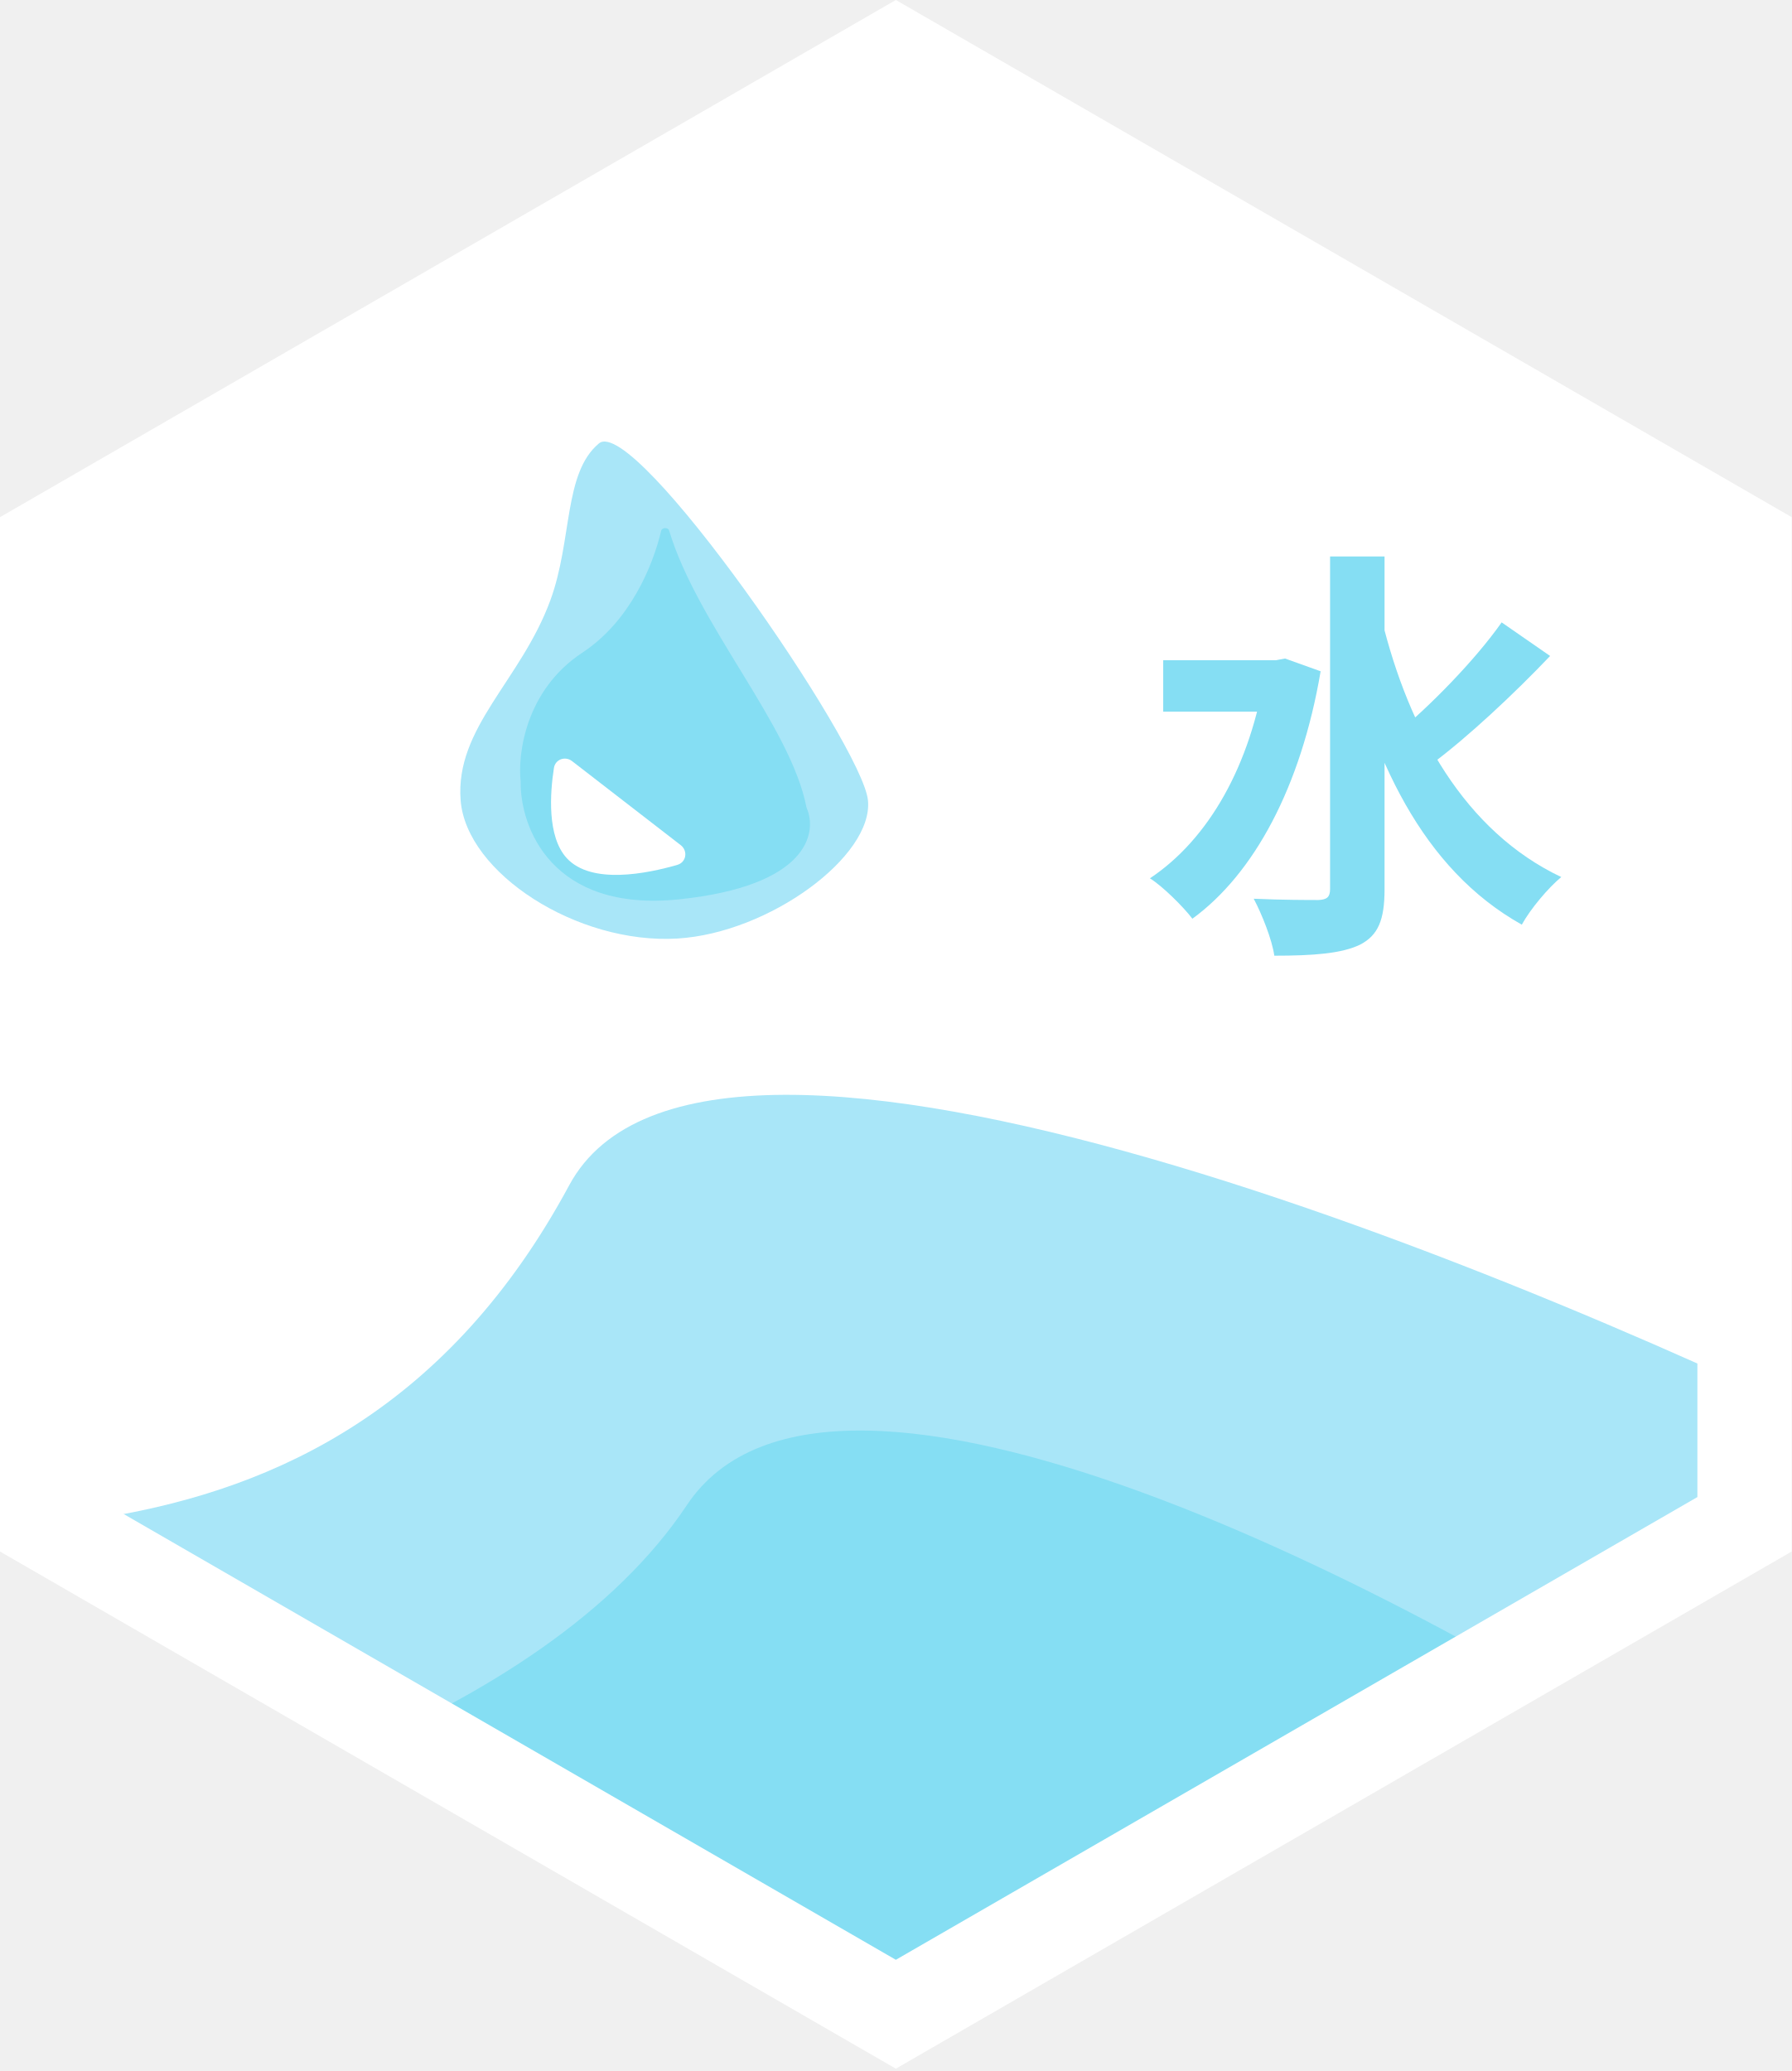
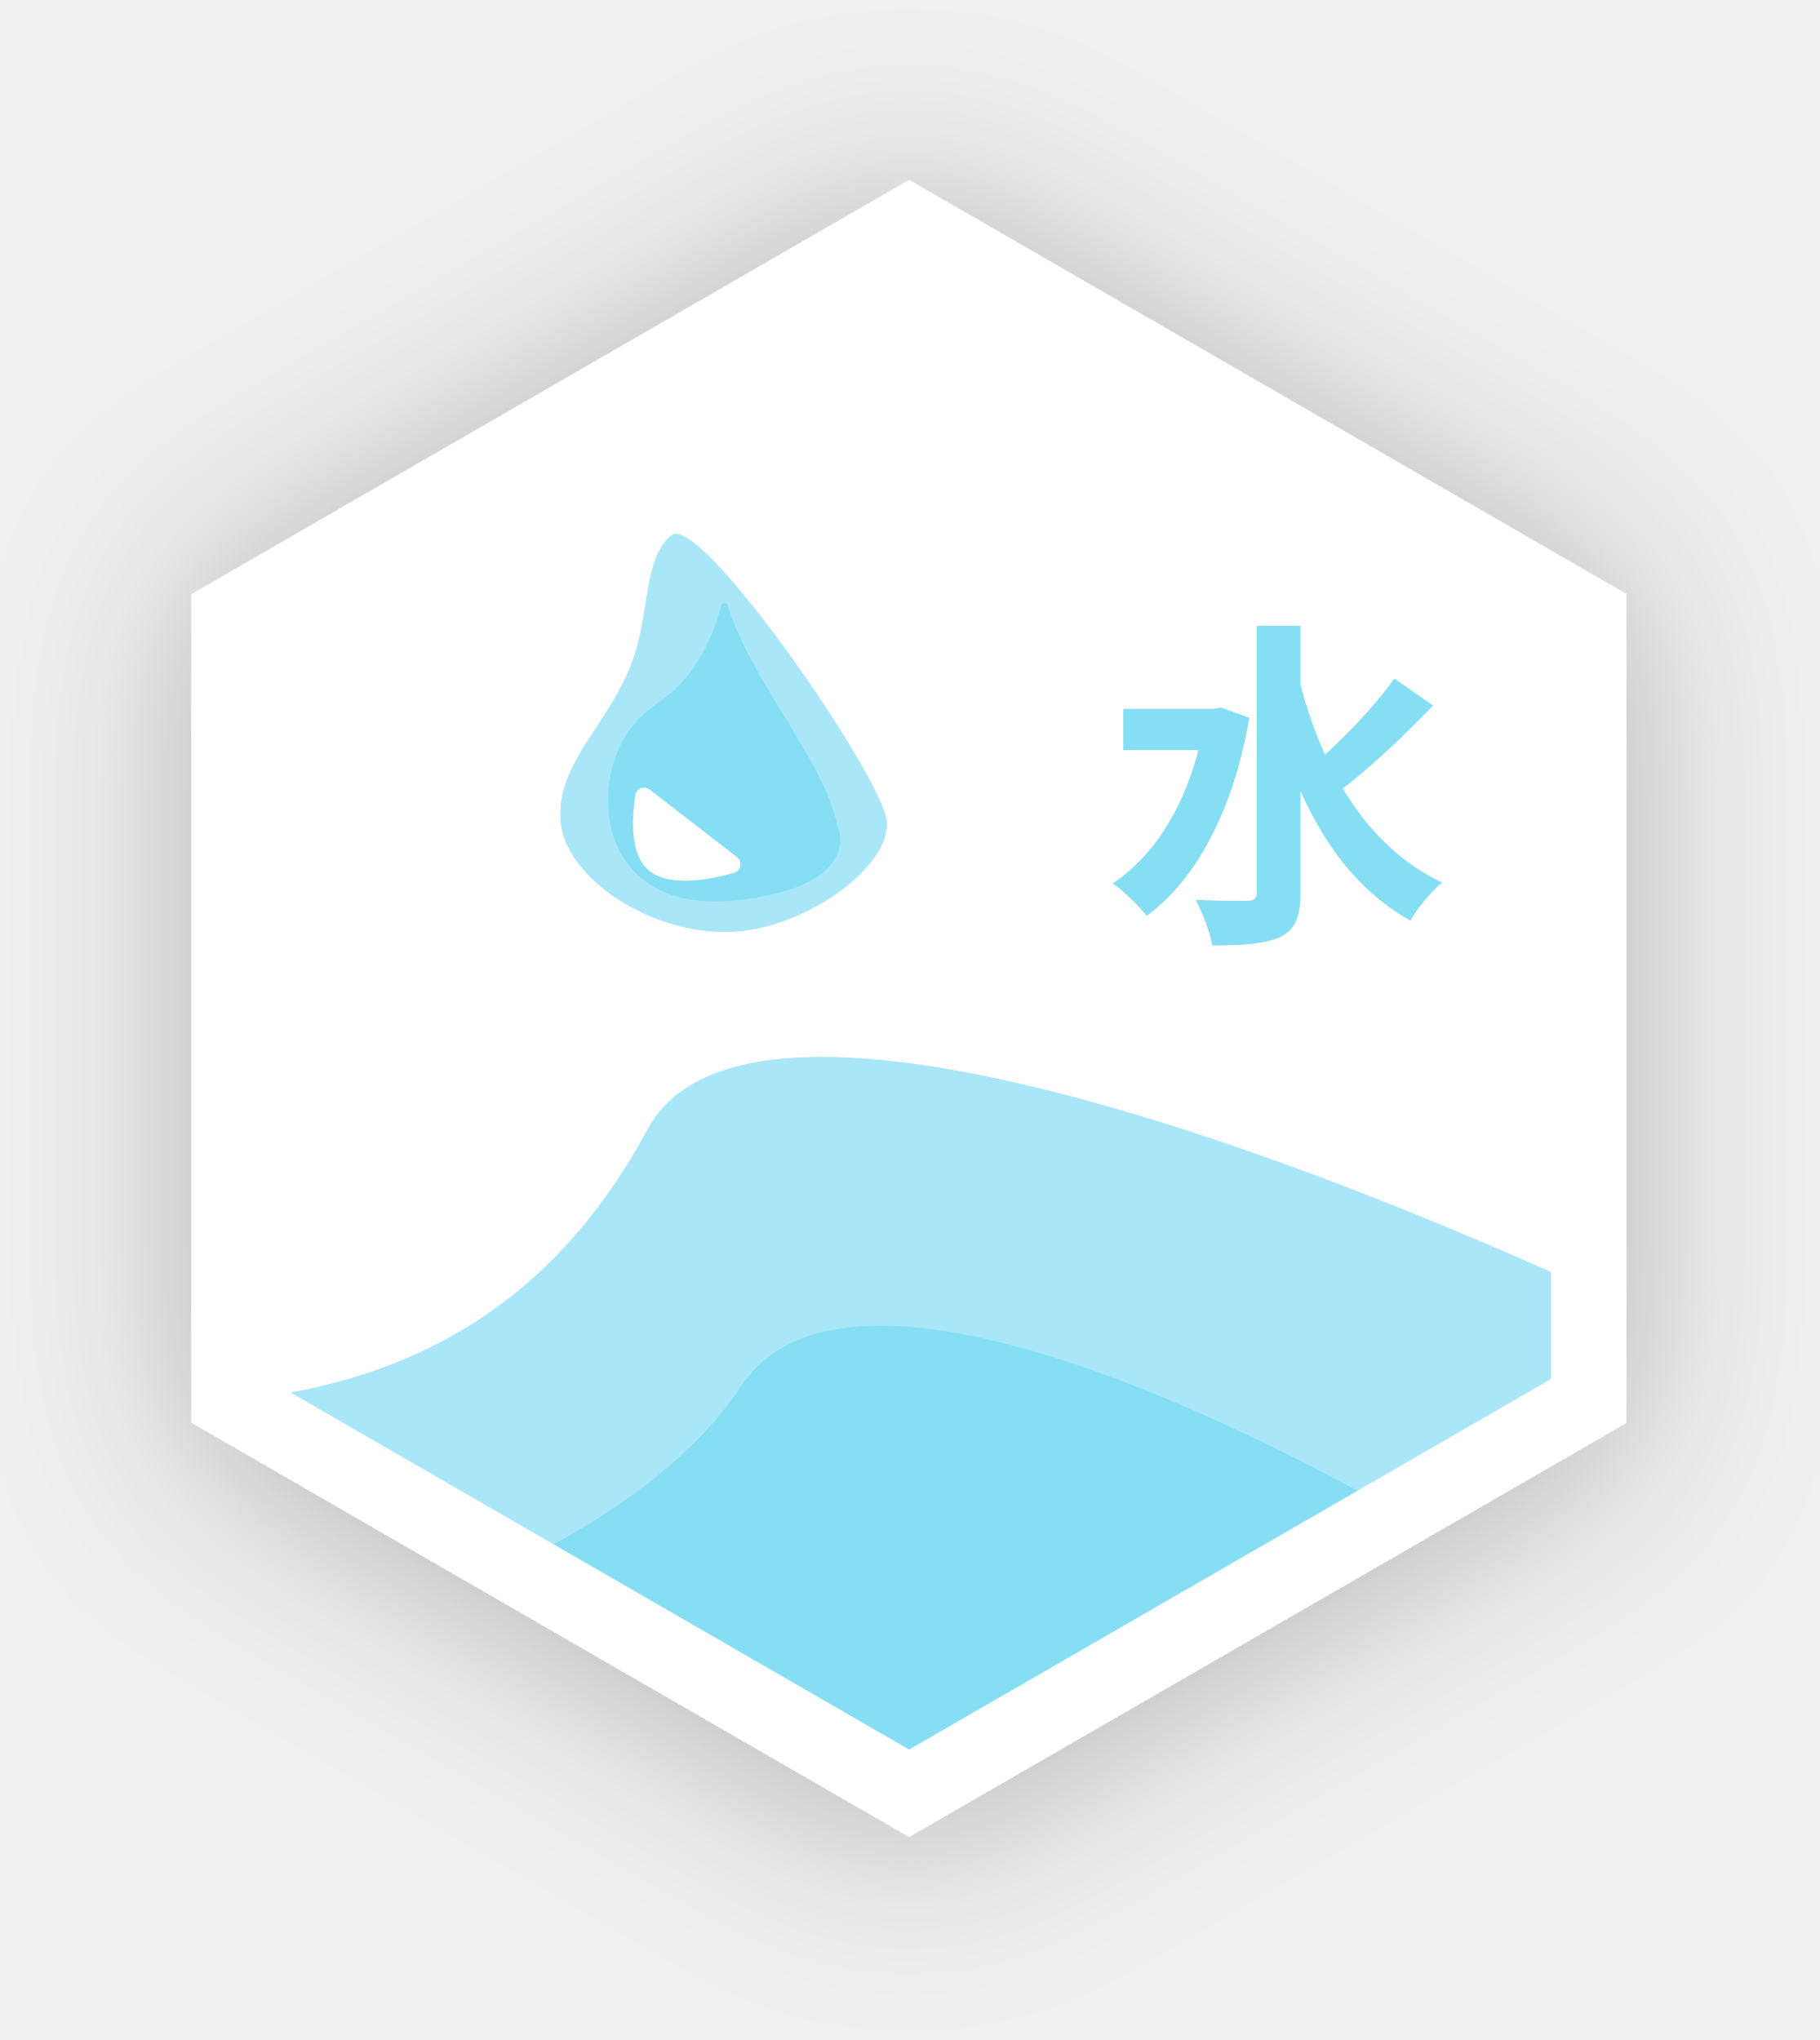
- <svg xmlns="http://www.w3.org/2000/svg" width="500" height="578" viewBox="0 0 500 578" fill="none">
-   <path d="M250 0L500 144.338V433.013L250 577.35L0 433.013V144.338L250 0Z" fill="white" />
-   <mask id="mask0_1118_58" style="mask-type:alpha" maskUnits="userSpaceOnUse" x="26" y="30" width="448" height="517">
-     <path d="M250 30.387L473.684 159.531V417.819L250 546.963L26.316 417.819V159.531L250 30.387Z" fill="white" />
-   </mask>
-   <g mask="url(#mask0_1118_58)">
-     <path d="M158.84 330.805C92.157 454.707 -32.766 421.122 -95.228 428.297V611.885L333.986 649.446L530.235 543.936V407.195C428.664 356.409 197.163 259.598 158.84 330.805Z" fill="#A9E6F8" />
-     <path d="M191.66 420.098C151.272 480.839 46.597 510.366 -0.691 517.537V701.028L324.26 738.57L472.837 633.116V496.447C395.939 445.688 232.047 359.356 191.66 420.098Z" fill="#85DEF3" />
+ <svg xmlns="http://www.w3.org/2000/svg" width="634" height="711" viewBox="0 0 634 711" fill="none">
+   <g filter="url(#filter0_d_1118_58)">
+     <path d="M316.8 62.8L566.8 207.137V495.813L316.8 640.15L66.8 495.813V207.137L316.8 62.8Z" fill="white" />
+     <mask id="mask0_1118_58" style="mask-type:alpha" maskUnits="userSpaceOnUse" x="93" y="93" width="448" height="517">
+       <path d="M316.8 93.186L540.484 222.331V480.619L316.8 609.763L93.116 480.619V222.331L316.8 93.186Z" fill="white" />
+     </mask>
+     <g mask="url(#mask0_1118_58)">
+       <path d="M225.64 393.605C158.957 517.506 34.034 483.922 -28.428 491.096V674.685L400.786 712.246L597.035 606.736V469.994C495.464 419.209 263.963 322.398 225.64 393.605Z" fill="#A9E6F8" />
+       <path d="M258.46 482.898C218.072 543.639 113.398 573.166 66.109 580.337V763.828L391.06 801.37L539.637 695.916V559.246C462.739 508.488 298.847 422.156 258.46 482.898Z" fill="#85DEF3" />
+     </g>
+     <path d="M309.018 286.152C307.454 270.57 243.839 178.272 233.932 186.559C224.025 194.847 226.552 213.553 220.375 230.359C212.137 252.774 193.782 265.871 195.347 286.152C196.911 306.433 227.864 326.412 255.832 324.738C281.447 323.205 310.582 301.734 309.018 286.152Z" fill="#A9E6F8" />
+     <path d="M291.859 288.138C287.49 265.41 261.399 237.088 253.525 210.849C253.25 209.933 251.538 209.99 251.317 210.92C248.969 220.813 242.569 236.231 229.306 244.956C213.455 255.384 211.23 273.287 212.099 280.934C211.926 293.449 220.546 317.539 256.421 313.784C292.141 310.046 294.983 295.314 291.918 288.324C291.891 288.263 291.872 288.203 291.859 288.138Z" fill="#85DEF3" />
+     <path d="M256.758 298.665L226.446 275.224C224.521 273.736 221.76 274.721 221.385 277.125C220.308 284.035 219.399 296.259 224.974 302.312C231.842 309.77 247.407 306.619 255.821 304.177C258.341 303.446 258.834 300.271 256.758 298.665Z" fill="white" />
+     <path d="M391.413 247.063H424.81V261.42H391.413V247.063ZM437.978 218.11H453.18V311.018C453.18 319.562 451.384 323.833 446.357 326.444C441.21 328.936 433.309 329.529 422.416 329.529C421.818 325.139 418.945 317.9 416.671 313.629C424.571 313.985 432.112 313.985 434.746 313.985C437.14 313.866 437.978 313.154 437.978 310.9V218.11ZM419.903 247.063H422.895L425.409 246.588L435.344 250.148C429.838 282.541 416.671 306.747 399.553 319.206C397.039 315.883 391.174 310.069 387.703 307.933C404.102 297.017 415.833 276.371 419.903 250.148V247.063ZM452.342 235.434C460.003 266.878 475.684 294.881 502.497 307.577C498.906 310.544 493.879 316.477 491.485 320.867C463.714 305.323 449.469 274.472 440.97 237.807L452.342 235.434ZM485.859 236.502L499.385 245.876C489.21 256.555 476.402 268.539 466.347 276.015L456.053 267.946C465.749 259.996 478.437 247.063 485.859 236.502Z" fill="#85DEF3" />
  </g>
-   <path d="M242.218 223.352C240.653 207.77 177.039 115.472 167.132 123.76C157.225 132.047 159.752 150.753 153.575 167.56C145.336 189.974 126.982 203.071 128.546 223.352C130.111 243.634 161.064 263.612 189.032 261.938C214.647 260.405 243.782 238.934 242.218 223.352Z" fill="#A9E6F8" />
-   <path d="M225.059 225.338C220.69 202.611 194.599 174.289 186.725 148.049C186.45 147.133 184.738 147.19 184.517 148.12C182.169 158.014 175.769 173.431 162.506 182.156C146.655 192.585 144.43 210.487 145.299 218.135C145.125 230.649 153.746 254.739 189.621 250.985C225.341 247.246 228.182 232.514 225.118 225.524C225.091 225.464 225.072 225.403 225.059 225.338Z" fill="#85DEF3" />
-   <path d="M189.958 235.866L159.646 212.424C157.721 210.936 154.96 211.921 154.585 214.325C153.508 221.235 152.599 233.459 158.174 239.513C165.042 246.971 180.607 243.819 189.021 241.377C191.541 240.646 192.034 237.471 189.958 235.866Z" fill="white" />
-   <path d="M324.613 184.263H358.01V198.62H324.613V184.263ZM371.178 155.311H386.38V248.219C386.38 256.762 384.584 261.034 379.557 263.644C374.41 266.136 366.509 266.729 355.616 266.729C355.018 262.339 352.145 255.101 349.871 250.829C357.771 251.185 365.312 251.185 367.946 251.185C370.34 251.066 371.178 250.354 371.178 248.1V155.311ZM353.103 184.263H356.095L358.609 183.788L368.544 187.348C363.038 219.741 349.871 243.947 332.753 256.406C330.239 253.084 324.374 247.269 320.903 245.134C337.302 234.217 349.033 213.571 353.103 187.348V184.263ZM385.542 172.634C393.203 204.078 408.884 232.081 435.697 244.778C432.106 247.744 427.079 253.677 424.685 258.067C396.914 242.523 382.669 211.672 374.17 175.008L385.542 172.634ZM419.059 173.702L432.585 183.076C422.41 193.755 409.602 205.74 399.547 213.215L389.253 205.146C398.949 197.196 411.637 184.263 419.059 173.702Z" fill="#85DEF3" />
+   <defs>
+     <filter id="filter0_d_1118_58" x="4.57764e-05" y="-0" width="633.6" height="710.951" filterUnits="userSpaceOnUse" color-interpolation-filters="sRGB">
+       <feFlood flood-opacity="0" result="BackgroundImageFix" />
+       <feColorMatrix in="SourceAlpha" type="matrix" values="0 0 0 0 0 0 0 0 0 0 0 0 0 0 0 0 0 0 127 0" result="hardAlpha" />
+       <feOffset dy="4" />
+       <feGaussianBlur stdDeviation="33.4" />
+       <feComposite in2="hardAlpha" operator="out" />
+       <feColorMatrix type="matrix" values="0 0 0 0 0 0 0 0 0 0 0 0 0 0 0 0 0 0 0.25 0" />
+       <feBlend mode="normal" in2="BackgroundImageFix" result="effect1_dropShadow_1118_58" />
+       <feBlend mode="normal" in="SourceGraphic" in2="effect1_dropShadow_1118_58" result="shape" />
+     </filter>
+   </defs>
</svg>
